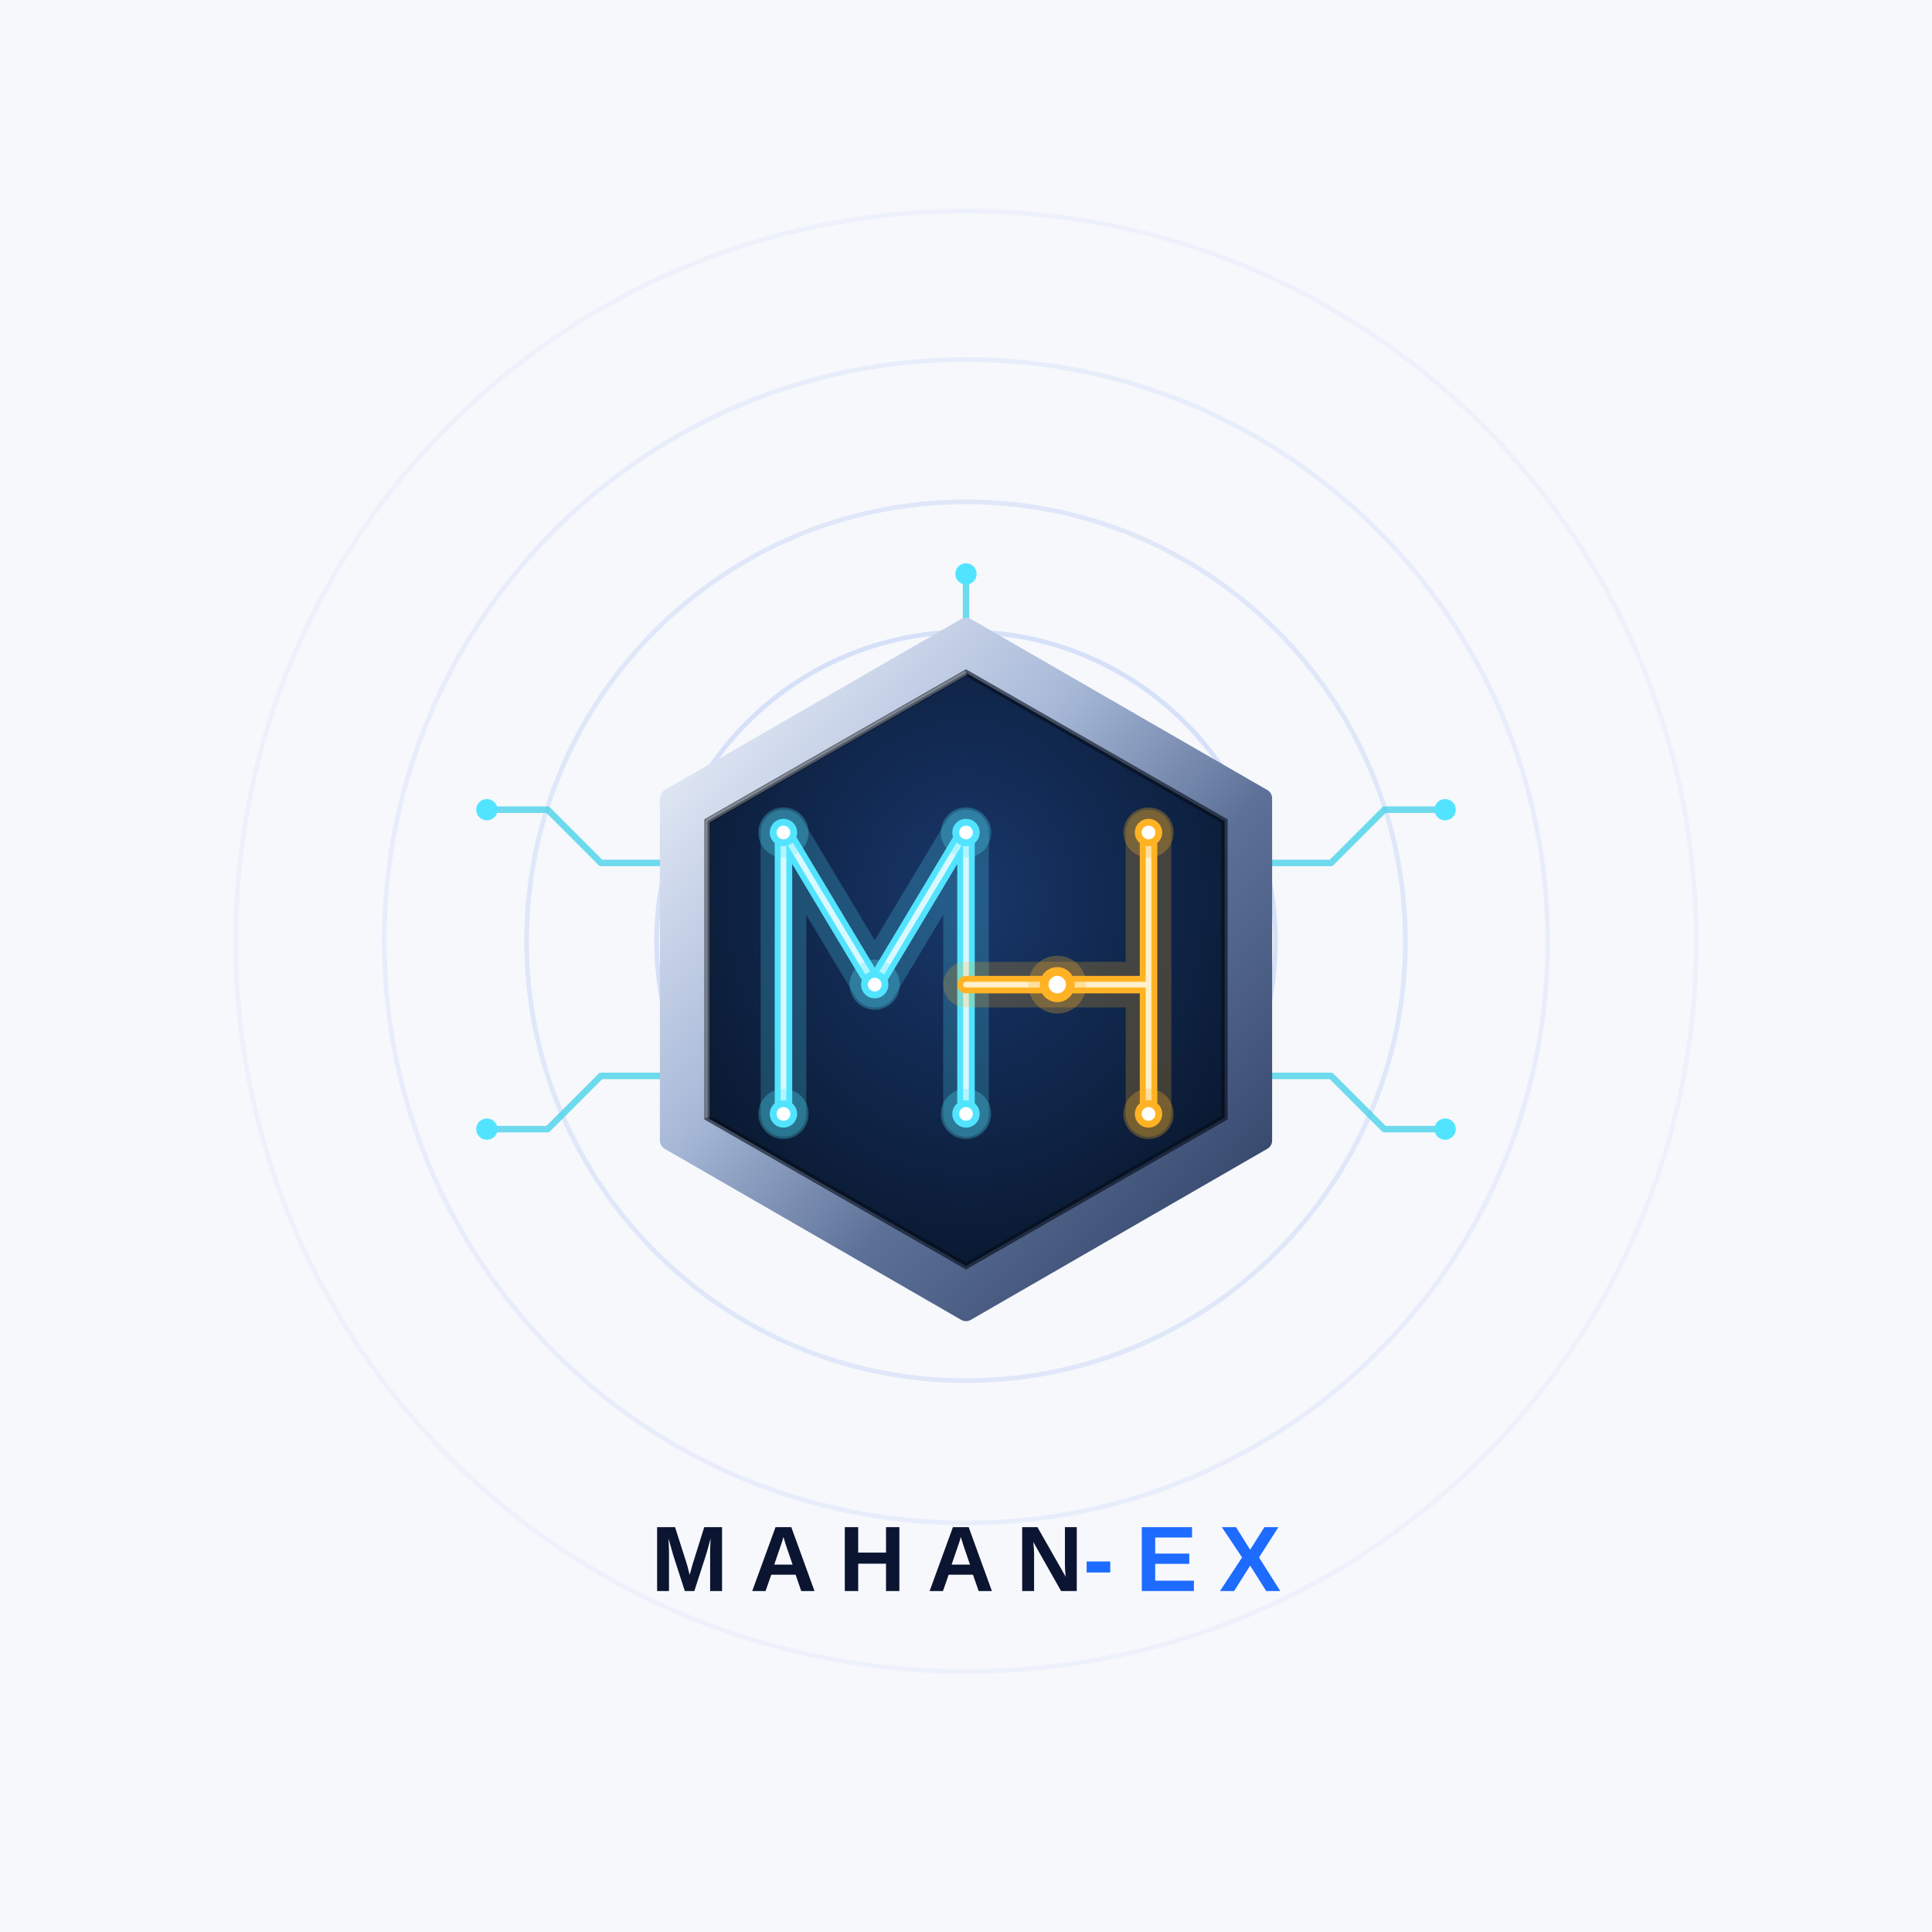
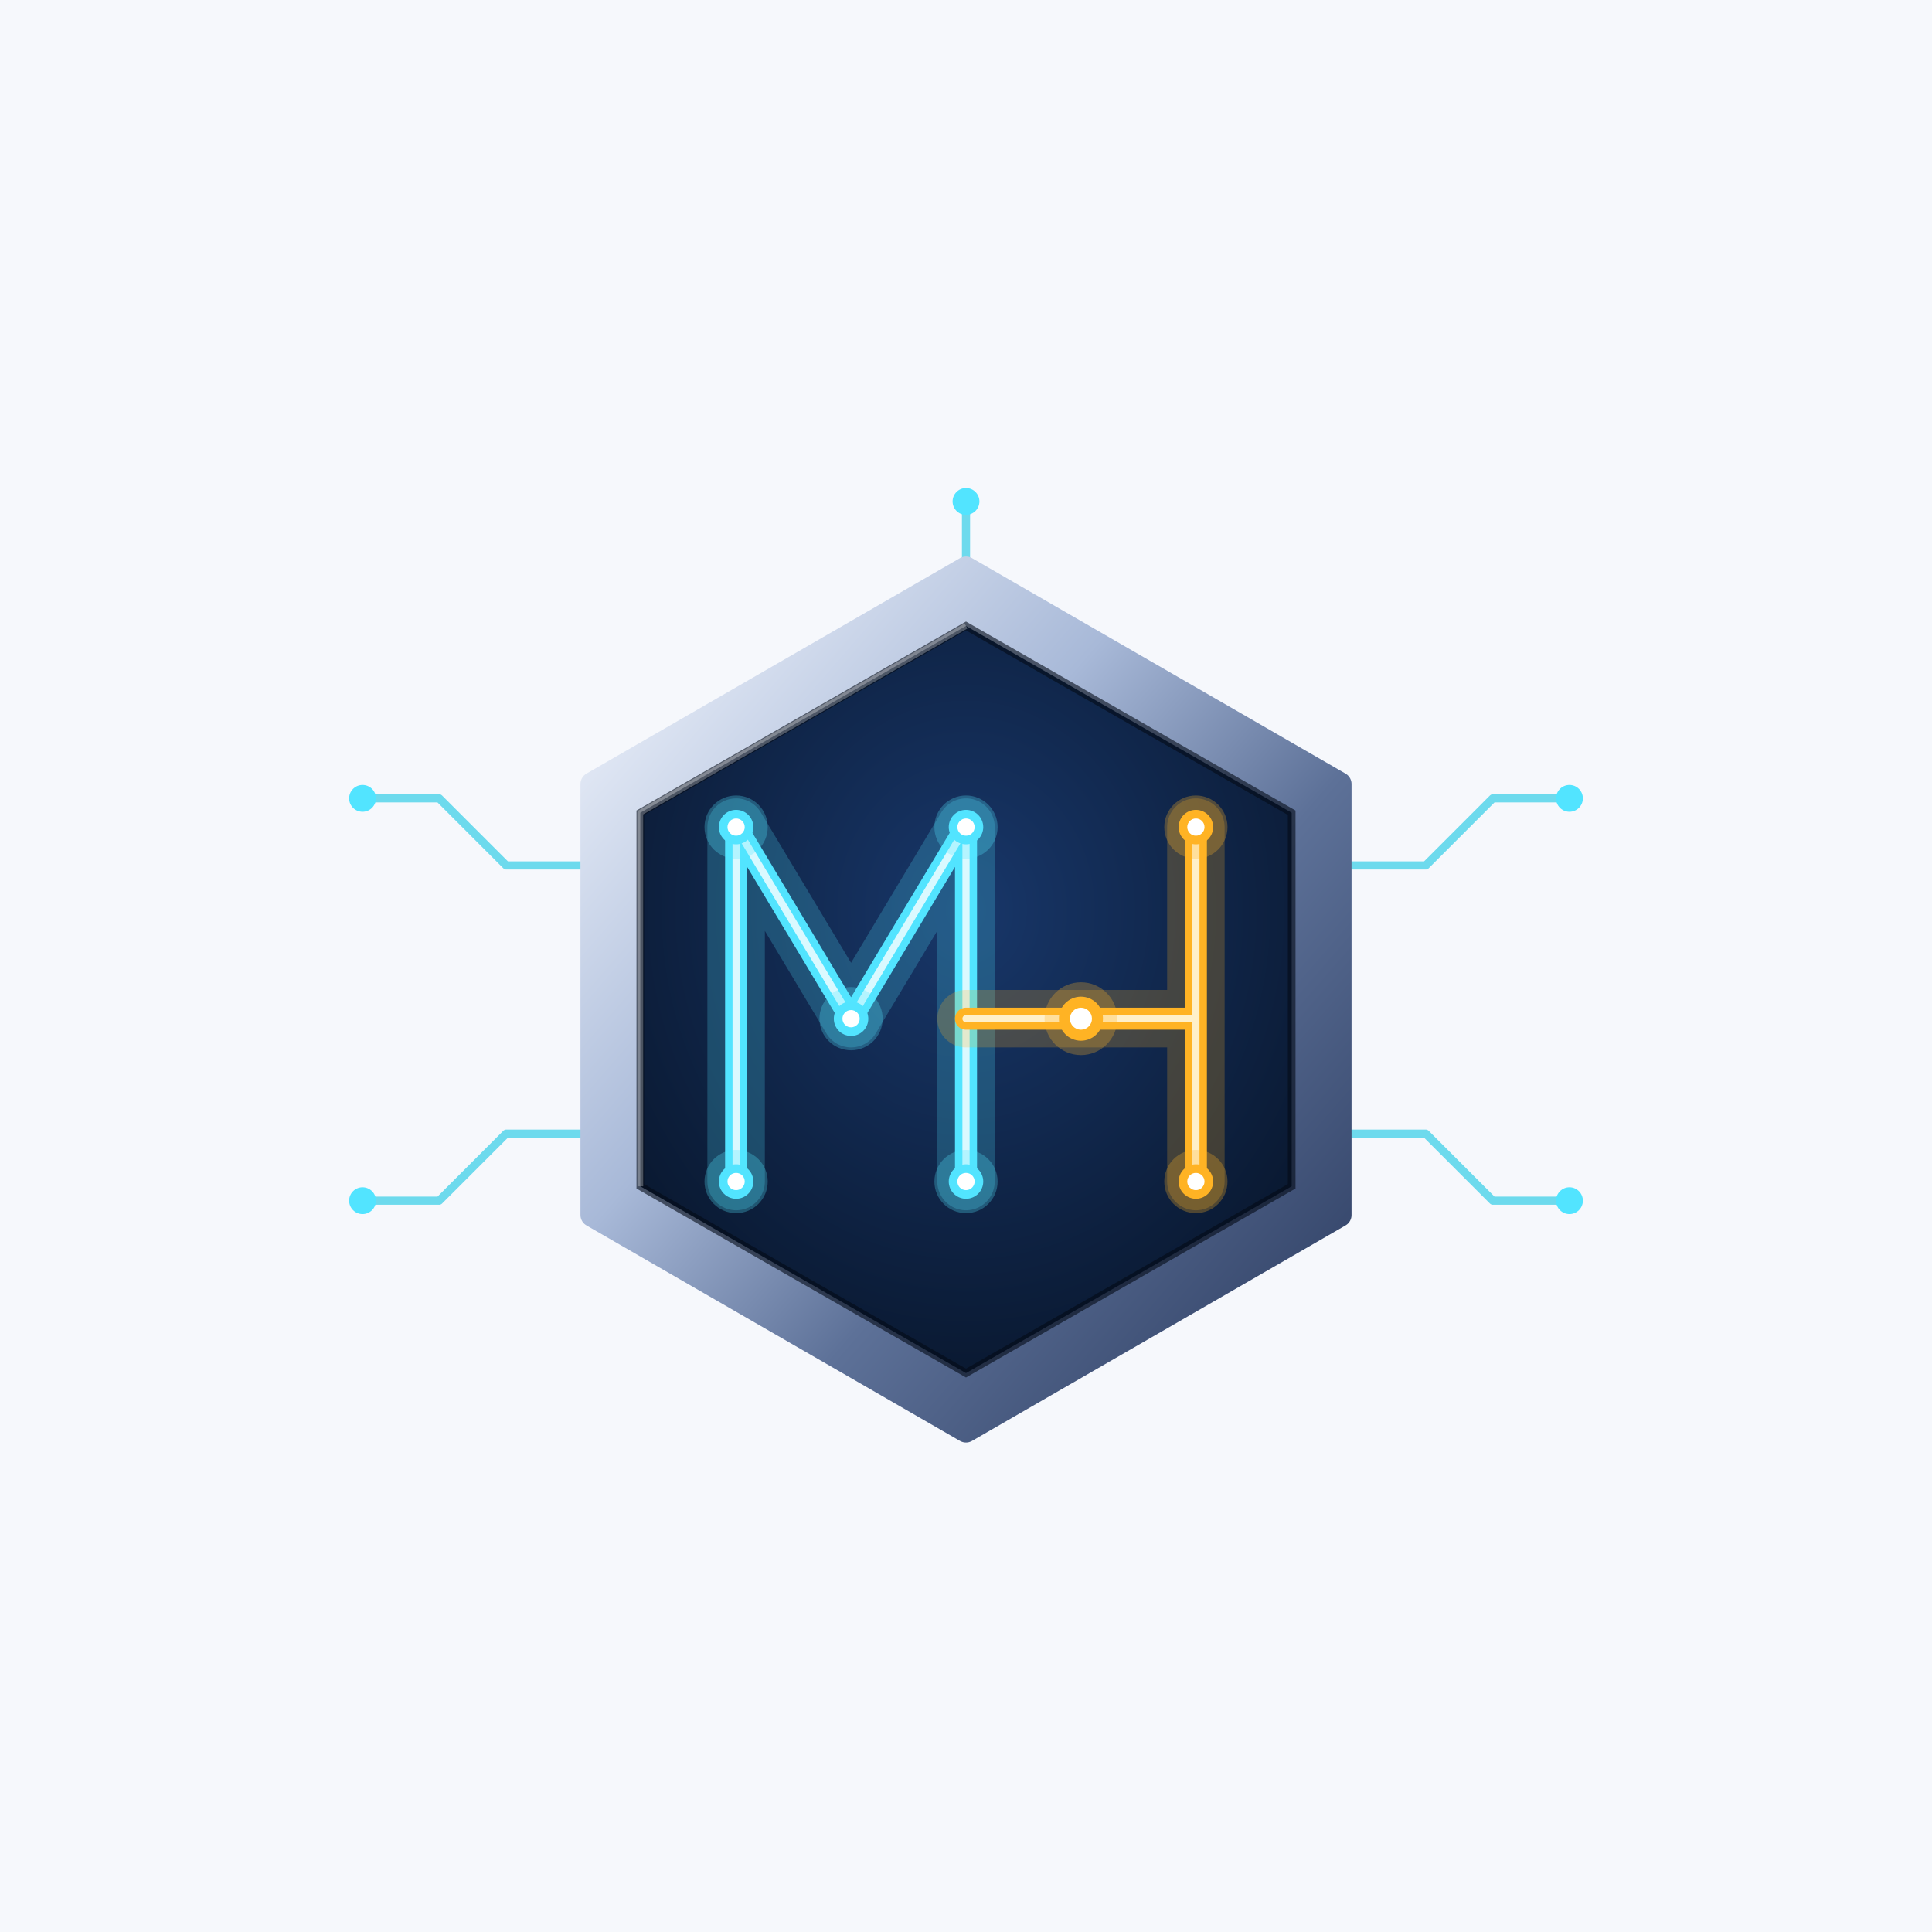
<svg xmlns="http://www.w3.org/2000/svg" viewBox="0 0 512 512">
  <rect width="512" height="512" fill="#f6f8fc" />
-   <g transform="translate(256 256) scale(.82) translate(-256 -256)">
-     <circle cx="256" cy="248" r="62" fill="#2563eb" fill-opacity="0.07" stroke="#2563eb" stroke-opacity="0.09" stroke-width="1.5" />
-     <circle cx="256" cy="248" r="100" fill="#2563eb" fill-opacity="0" stroke="#2563eb" stroke-opacity="0.15" stroke-width="1.5" />
-     <circle cx="256" cy="248" r="142" fill="#2563eb" fill-opacity="0" stroke="#2563eb" stroke-opacity="0.11" stroke-width="1.5" />
-     <circle cx="256" cy="248" r="188" fill="#2563eb" fill-opacity="0" stroke="#2563eb" stroke-opacity="0.07" stroke-width="1.5" />
-     <circle cx="256" cy="248" r="236" fill="#2563eb" fill-opacity="0" stroke="#2563eb" stroke-opacity="0.04" stroke-width="1.5" />
-     <svg x="96" y="117" width="320" height="263" class="mh-mark" viewBox="-30 -14 260 214" aria-hidden="true">
-       <defs>
-         <linearGradient id="mh4f" x1="0" y1="0" x2="1" y2="1">
-           <stop offset="0" stop-color="#f6f9ff" />
-           <stop offset=".38" stop-color="#a8b9d8" />
-           <stop offset=".62" stop-color="#5d7198" />
-           <stop offset="1" stop-color="#2a3a5e" />
-         </linearGradient>
-         <radialGradient id="mh4r" cx=".5" cy=".38" r=".75">
-           <stop offset="0" stop-color="#18376a" />
-           <stop offset="1" stop-color="#071326" />
-         </radialGradient>
-       </defs>
-       <g fill="none" stroke="#3fd0e8" stroke-opacity=".75" stroke-width="1.7" stroke-linecap="round" stroke-linejoin="round">
-         <path d="M24 72H4L-10 58H-26" />
-         <path d="M24 128H4L-10 142H-26" />
-         <path d="M176 72H196L210 58H226" />
-         <path d="M176 128H196L210 142H226" />
-         <path d="M100 12V-4" />
-       </g>
-       <circle cx="-26" cy="58" r="2.8" fill="#52e4ff" />
-       <circle cx="-26" cy="142" r="2.8" fill="#52e4ff" />
-       <circle cx="226" cy="58" r="2.8" fill="#52e4ff" />
-       <circle cx="226" cy="142" r="2.8" fill="#52e4ff" />
-       <circle cx="100" cy="-4" r="2.8" fill="#52e4ff" />
-       <polygon points="100,10 178,55 178,145 100,190 22,145 22,55" fill="url(#mh4f)" stroke="url(#mh4f)" stroke-width="5" stroke-linejoin="round" />
-       <polygon points="100,22 168,61 168,139 100,178 32,139 32,61" fill="url(#mh4r)" stroke="#040b17" stroke-opacity=".6" stroke-width="1.6" />
-       <polyline points="32,139 32,61 100,22" fill="none" stroke="#fff" stroke-opacity=".28" stroke-width="1.2" stroke-linejoin="round" />
-       <path d="M52 138V64L76 104L100 64V138" fill="none" stroke="#52e4ff" stroke-opacity=".22" stroke-width="12" stroke-linecap="round" stroke-linejoin="round" />
-       <path d="M52 138V64L76 104L100 64V138" fill="none" stroke="#52e4ff" stroke-width="4.6" stroke-linecap="round" stroke-linejoin="round" />
-       <path d="M52 138V64L76 104L100 64V138" fill="none" stroke="#e9fcff" stroke-opacity=".9" stroke-width="1.5" stroke-linecap="round" stroke-linejoin="round" />
-       <path d="M148 64V138M100 104H148" fill="none" stroke="#ffb324" stroke-opacity=".22" stroke-width="12" stroke-linecap="round" stroke-linejoin="round" />
-       <path d="M148 64V138M100 104H148" fill="none" stroke="#ffb324" stroke-width="4.6" stroke-linecap="round" stroke-linejoin="round" />
-       <path d="M148 64V138M100 104H148" fill="none" stroke="#fff6dc" stroke-opacity=".9" stroke-width="1.5" stroke-linecap="round" stroke-linejoin="round" />
-       <circle cx="52" cy="64" r="6.6" fill="#52e4ff" fill-opacity=".28" />
-       <circle cx="52" cy="64" r="3.6" fill="#52e4ff" />
-       <circle cx="52" cy="64" r="1.8" fill="#fff" />
-       <circle cx="52" cy="138" r="6.6" fill="#52e4ff" fill-opacity=".28" />
-       <circle cx="52" cy="138" r="3.6" fill="#52e4ff" />
-       <circle cx="52" cy="138" r="1.8" fill="#fff" />
-       <circle cx="100" cy="64" r="6.6" fill="#52e4ff" fill-opacity=".28" />
-       <circle cx="100" cy="64" r="3.6" fill="#52e4ff" />
-       <circle cx="100" cy="64" r="1.8" fill="#fff" />
-       <circle cx="100" cy="138" r="6.6" fill="#52e4ff" fill-opacity=".28" />
-       <circle cx="100" cy="138" r="3.6" fill="#52e4ff" />
-       <circle cx="100" cy="138" r="1.8" fill="#fff" />
-       <circle cx="76" cy="104" r="6.6" fill="#52e4ff" fill-opacity=".28" />
-       <circle cx="76" cy="104" r="3.6" fill="#52e4ff" />
-       <circle cx="76" cy="104" r="1.8" fill="#fff" />
-       <circle cx="148" cy="64" r="6.6" fill="#ffb324" fill-opacity=".28" />
-       <circle cx="148" cy="64" r="3.6" fill="#ffb324" />
-       <circle cx="148" cy="64" r="1.8" fill="#fff" />
-       <circle cx="148" cy="138" r="6.6" fill="#ffb324" fill-opacity=".28" />
-       <circle cx="148" cy="138" r="3.6" fill="#ffb324" />
-       <circle cx="148" cy="138" r="1.8" fill="#fff" />
-       <circle cx="124" cy="104" r="7.6" fill="#ffb324" fill-opacity=".28" />
-       <circle cx="124" cy="104" r="4.6" fill="#ffb324" />
-       <circle cx="124" cy="104" r="2.3" fill="#fff" />
-     </svg>
-     <text x="256" y="458" text-anchor="middle" font-family="Montserrat,Segoe UI,Arial,sans-serif" font-weight="800" font-size="30" letter-spacing="7" fill="#0b1430">MAHAN<tspan fill="#1d6bff">-EX</tspan>
-     </text>
-   </g>
+   <svg x="91" y="120" width="330" height="272" class="mh-mark" viewBox="-30 -14 260 214" aria-hidden="true">
+     <defs>
+       <linearGradient id="mh5f" x1="0" y1="0" x2="1" y2="1">
+         <stop offset="0" stop-color="#f6f9ff" />
+         <stop offset=".38" stop-color="#a8b9d8" />
+         <stop offset=".62" stop-color="#5d7198" />
+         <stop offset="1" stop-color="#2a3a5e" />
+       </linearGradient>
+       <radialGradient id="mh5r" cx=".5" cy=".38" r=".75">
+         <stop offset="0" stop-color="#18376a" />
+         <stop offset="1" stop-color="#071326" />
+       </radialGradient>
+     </defs>
+     <g fill="none" stroke="#3fd0e8" stroke-opacity=".75" stroke-width="1.7" stroke-linecap="round" stroke-linejoin="round">
+       <path d="M24 72H4L-10 58H-26" />
+       <path d="M24 128H4L-10 142H-26" />
+       <path d="M176 72H196L210 58H226" />
+       <path d="M176 128H196L210 142H226" />
+       <path d="M100 12V-4" />
+     </g>
+     <circle cx="-26" cy="58" r="2.8" fill="#52e4ff" />
+     <circle cx="-26" cy="142" r="2.8" fill="#52e4ff" />
+     <circle cx="226" cy="58" r="2.8" fill="#52e4ff" />
+     <circle cx="226" cy="142" r="2.8" fill="#52e4ff" />
+     <circle cx="100" cy="-4" r="2.8" fill="#52e4ff" />
+     <polygon points="100,10 178,55 178,145 100,190 22,145 22,55" fill="url(#mh5f)" stroke="url(#mh5f)" stroke-width="5" stroke-linejoin="round" />
+     <polygon points="100,22 168,61 168,139 100,178 32,139 32,61" fill="url(#mh5r)" stroke="#040b17" stroke-opacity=".6" stroke-width="1.6" />
+     <polyline points="32,139 32,61 100,22" fill="none" stroke="#fff" stroke-opacity=".28" stroke-width="1.2" stroke-linejoin="round" />
+     <path d="M52 138V64L76 104L100 64V138" fill="none" stroke="#52e4ff" stroke-opacity=".22" stroke-width="12" stroke-linecap="round" stroke-linejoin="round" />
+     <path d="M52 138V64L76 104L100 64V138" fill="none" stroke="#52e4ff" stroke-width="4.6" stroke-linecap="round" stroke-linejoin="round" />
+     <path d="M52 138V64L76 104L100 64V138" fill="none" stroke="#e9fcff" stroke-opacity=".9" stroke-width="1.5" stroke-linecap="round" stroke-linejoin="round" />
+     <path d="M148 64V138M100 104H148" fill="none" stroke="#ffb324" stroke-opacity=".22" stroke-width="12" stroke-linecap="round" stroke-linejoin="round" />
+     <path d="M148 64V138M100 104H148" fill="none" stroke="#ffb324" stroke-width="4.6" stroke-linecap="round" stroke-linejoin="round" />
+     <path d="M148 64V138M100 104H148" fill="none" stroke="#fff6dc" stroke-opacity=".9" stroke-width="1.5" stroke-linecap="round" stroke-linejoin="round" />
+     <circle cx="52" cy="64" r="6.6" fill="#52e4ff" fill-opacity=".28" />
+     <circle cx="52" cy="64" r="3.6" fill="#52e4ff" />
+     <circle cx="52" cy="64" r="1.8" fill="#fff" />
+     <circle cx="52" cy="138" r="6.6" fill="#52e4ff" fill-opacity=".28" />
+     <circle cx="52" cy="138" r="3.6" fill="#52e4ff" />
+     <circle cx="52" cy="138" r="1.8" fill="#fff" />
+     <circle cx="100" cy="64" r="6.6" fill="#52e4ff" fill-opacity=".28" />
+     <circle cx="100" cy="64" r="3.6" fill="#52e4ff" />
+     <circle cx="100" cy="64" r="1.8" fill="#fff" />
+     <circle cx="100" cy="138" r="6.6" fill="#52e4ff" fill-opacity=".28" />
+     <circle cx="100" cy="138" r="3.6" fill="#52e4ff" />
+     <circle cx="100" cy="138" r="1.8" fill="#fff" />
+     <circle cx="76" cy="104" r="6.6" fill="#52e4ff" fill-opacity=".28" />
+     <circle cx="76" cy="104" r="3.6" fill="#52e4ff" />
+     <circle cx="76" cy="104" r="1.8" fill="#fff" />
+     <circle cx="148" cy="64" r="6.6" fill="#ffb324" fill-opacity=".28" />
+     <circle cx="148" cy="64" r="3.6" fill="#ffb324" />
+     <circle cx="148" cy="64" r="1.8" fill="#fff" />
+     <circle cx="148" cy="138" r="6.6" fill="#ffb324" fill-opacity=".28" />
+     <circle cx="148" cy="138" r="3.6" fill="#ffb324" />
+     <circle cx="148" cy="138" r="1.8" fill="#fff" />
+     <circle cx="124" cy="104" r="7.6" fill="#ffb324" fill-opacity=".28" />
+     <circle cx="124" cy="104" r="4.6" fill="#ffb324" />
+     <circle cx="124" cy="104" r="2.3" fill="#fff" />
+   </svg>
</svg>
